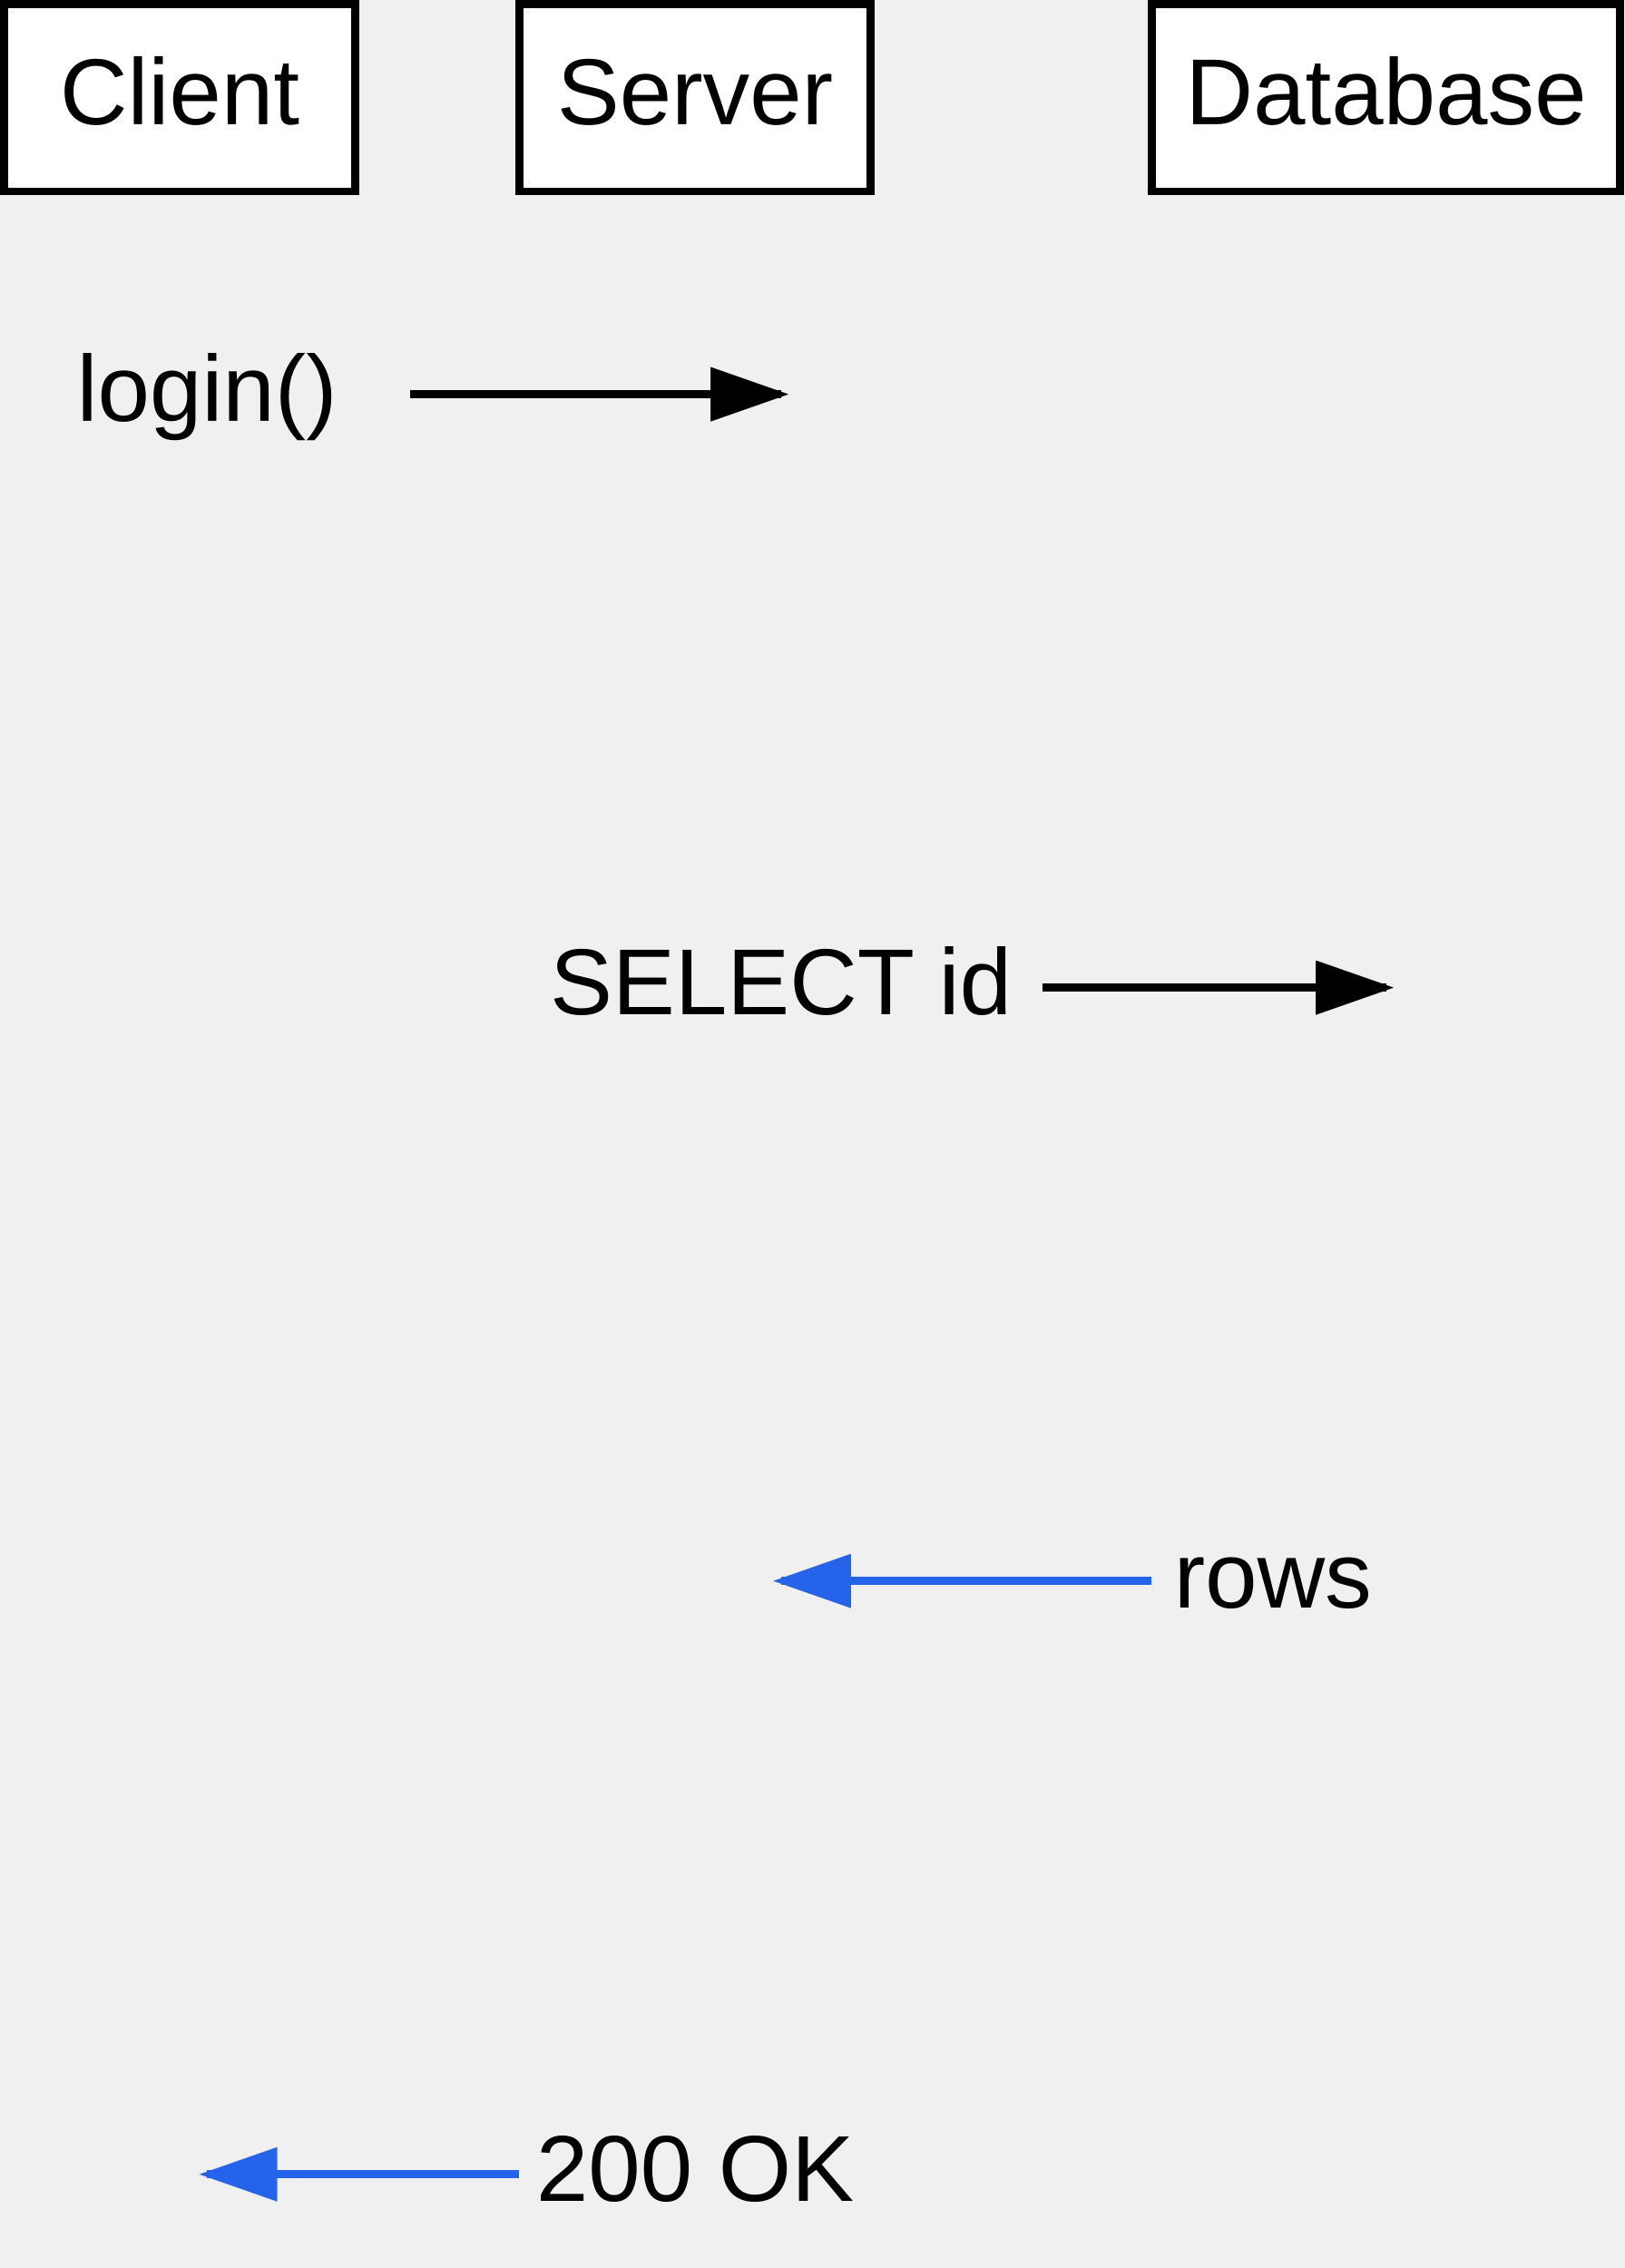
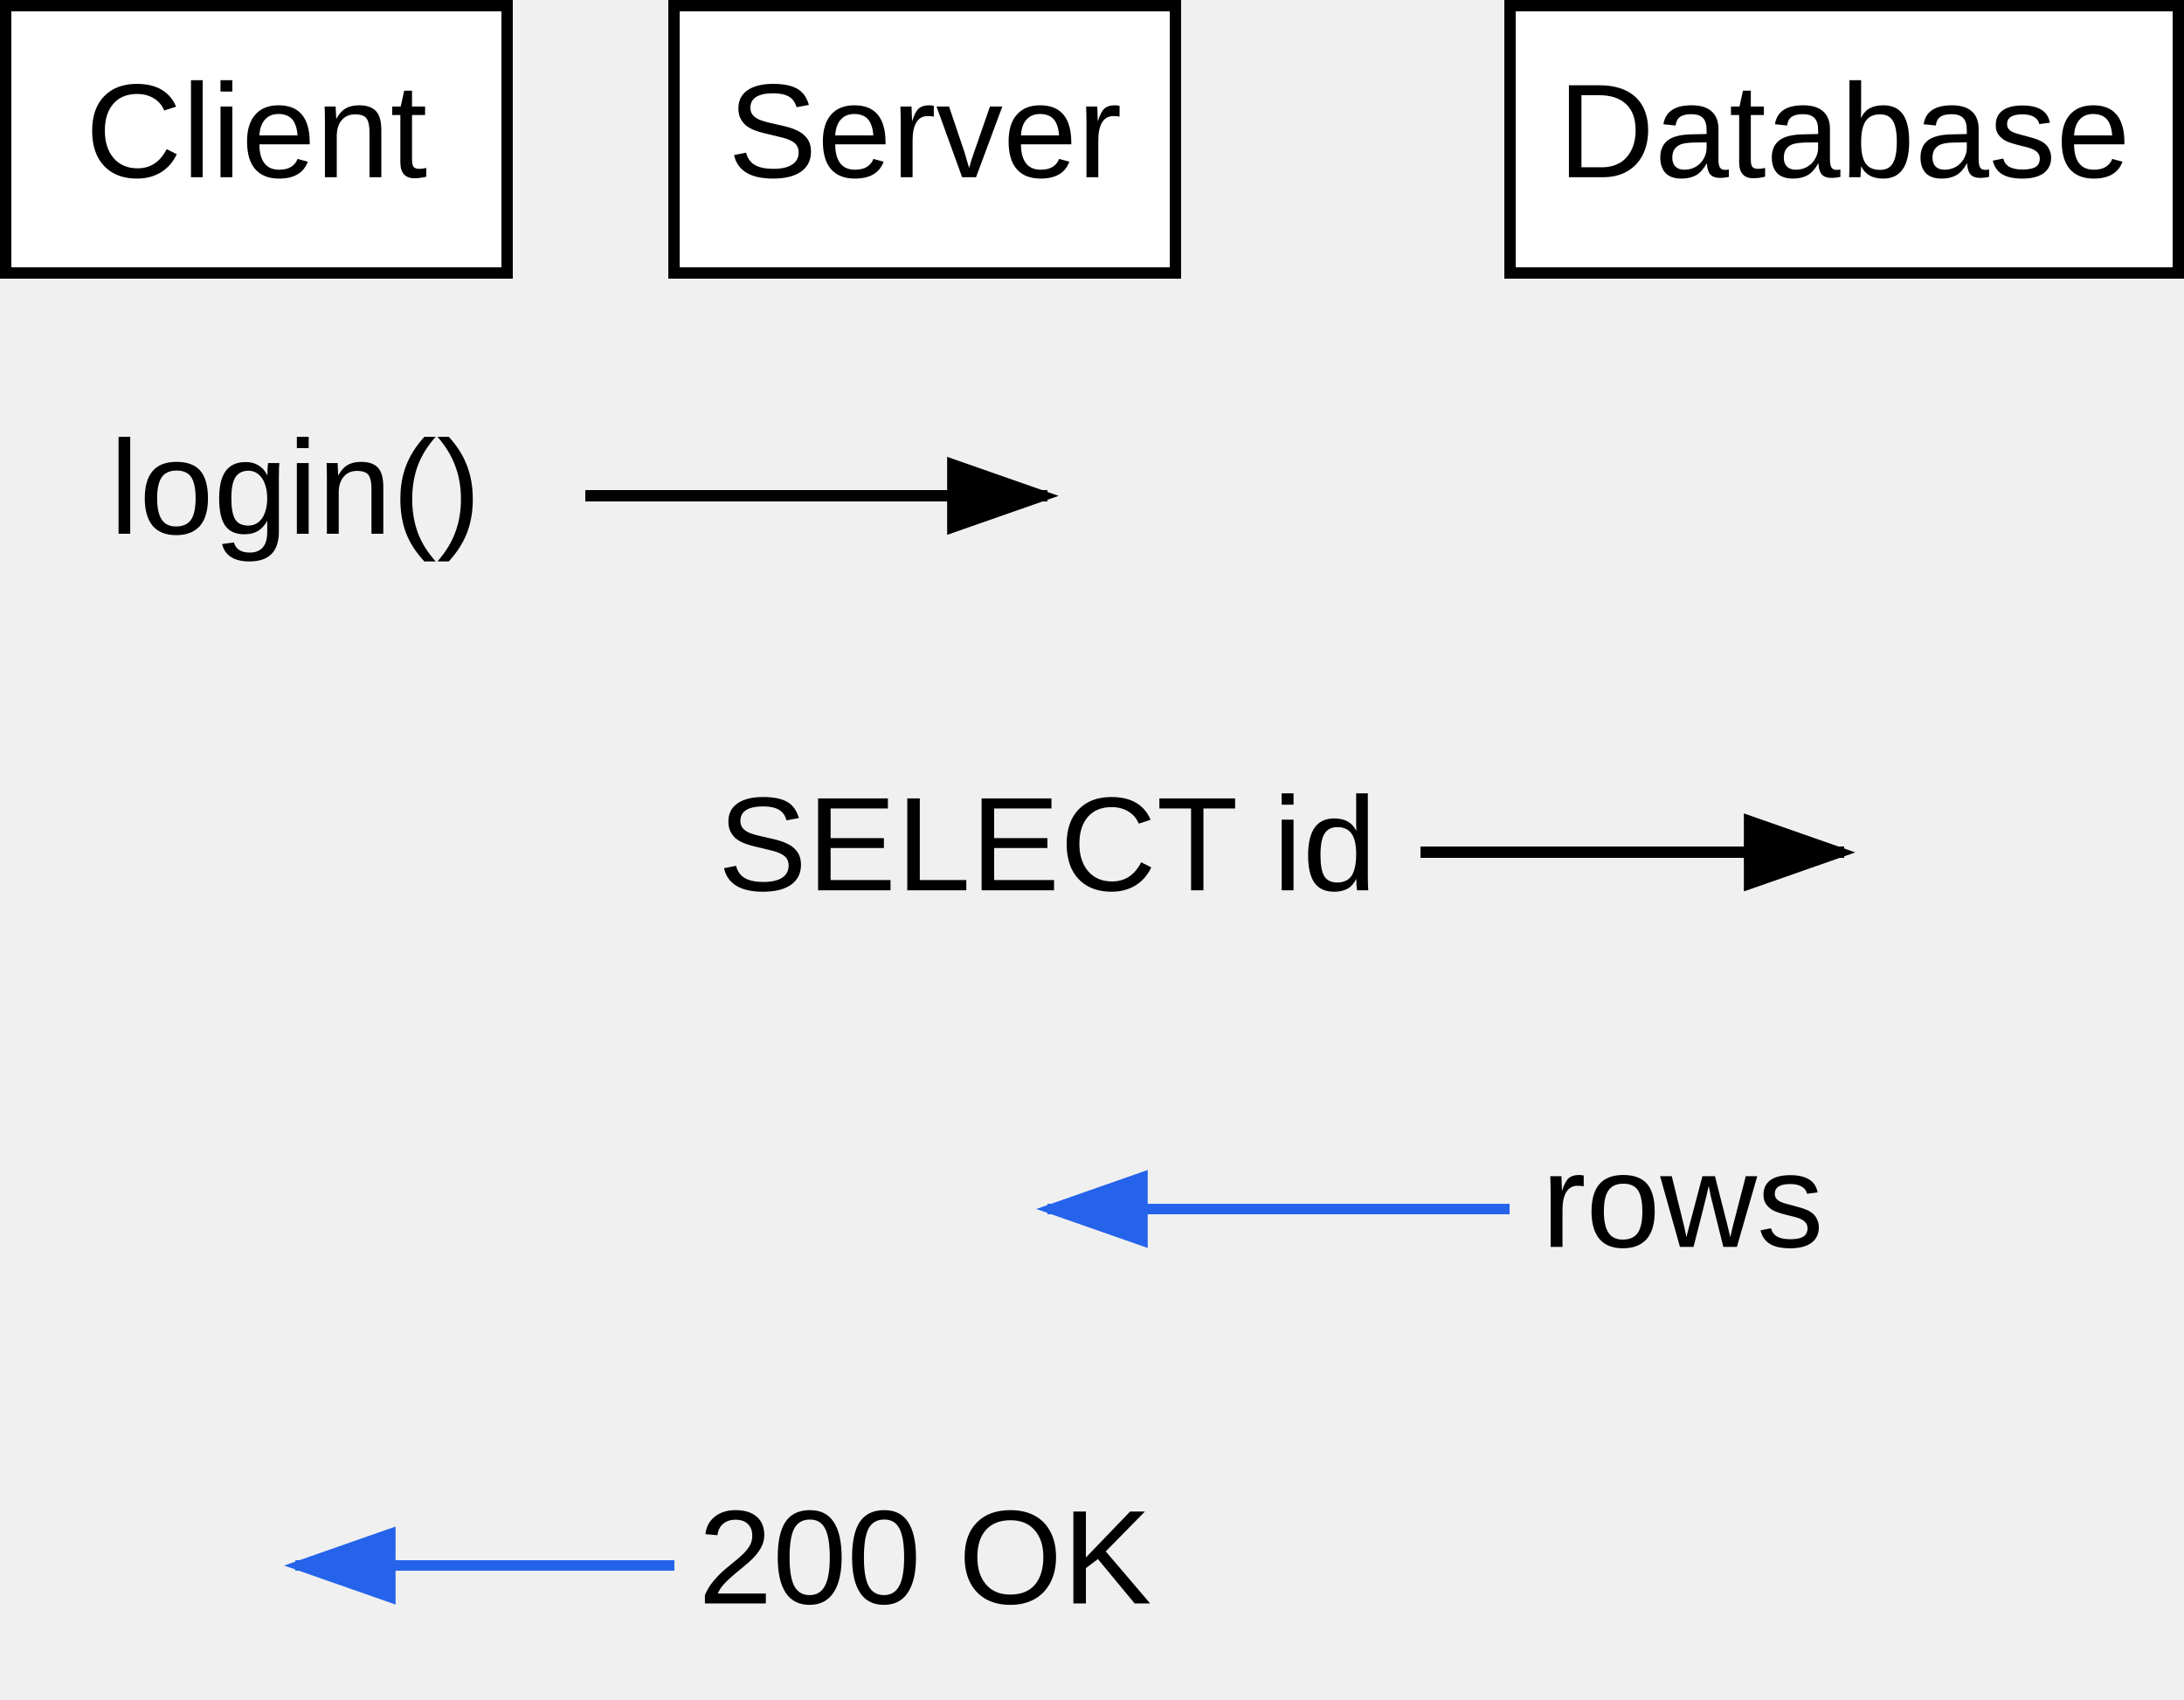
- <svg xmlns="http://www.w3.org/2000/svg" width="208" height="290.5" viewBox="-0.5 -0.5 208 290.5">
+ <svg xmlns="http://www.w3.org/2000/svg" width="196" height="152.5" viewBox="-0.5 -0.5 196 152.5">
  <defs>
    <marker id="arrowhead" markerWidth="10" markerHeight="7" refX="9" refY="3.5" orient="auto" markerUnits="strokeWidth">
      <polygon points="0 0, 10 3.5, 0 7" fill="black" />
    </marker>
    <marker id="arrowhead-2563eb" markerWidth="10" markerHeight="7" refX="9" refY="3.5" orient="auto" markerUnits="strokeWidth">
      <polygon points="0 0, 10 3.5, 0 7" fill="#2563eb" />
    </marker>
  </defs>
  <rect x="0" y="0" width="45" height="24" fill="white" stroke="black" stroke-width="1" shape-rendering="crispEdges" />
  <text x="22.5" y="12" text-anchor="middle" dominant-baseline="middle" font-family="Arial" font-size="12">Client</text>
-   <rect x="66" y="0" width="45" height="24" fill="white" stroke="black" stroke-width="1" shape-rendering="crispEdges" />
-   <text x="88.5" y="12" text-anchor="middle" dominant-baseline="middle" font-family="Arial" font-size="12">Server</text>
-   <rect x="147" y="0" width="60" height="24" fill="white" stroke="black" stroke-width="1" shape-rendering="crispEdges" />
-   <text x="177" y="12" text-anchor="middle" dominant-baseline="middle" font-family="Arial" font-size="12">Database</text>
-   <text x="26" y="50" text-anchor="middle" dominant-baseline="middle" font-family="Arial" font-size="12">login()</text>
-   <text x="99.5" y="126" text-anchor="middle" dominant-baseline="middle" font-family="Arial" font-size="12">SELECT id</text>
-   <text x="162.5" y="202" text-anchor="middle" dominant-baseline="middle" font-family="Arial" font-size="12">rows</text>
-   <text x="88.5" y="278" text-anchor="middle" dominant-baseline="middle" font-family="Arial" font-size="12">200 OK</text>
-   <line x1="52" y1="50" x2="99.5" y2="50" stroke="black" stroke-width="1" shape-rendering="crispEdges" marker-end="url(#arrowhead)" />
-   <line x1="133" y1="126" x2="177" y2="126" stroke="black" stroke-width="1" shape-rendering="crispEdges" marker-end="url(#arrowhead)" />
-   <line x1="147" y1="202" x2="99.5" y2="202" stroke="#2563eb" stroke-width="1" shape-rendering="crispEdges" marker-end="url(#arrowhead-2563eb)" />
-   <line x1="66" y1="278" x2="26" y2="278" stroke="#2563eb" stroke-width="1" shape-rendering="crispEdges" marker-end="url(#arrowhead-2563eb)" />
+   <rect x="60" y="0" width="45" height="24" fill="white" stroke="black" stroke-width="1" shape-rendering="crispEdges" />
+   <text x="82.5" y="12" text-anchor="middle" dominant-baseline="middle" font-family="Arial" font-size="12">Server</text>
+   <rect x="135" y="0" width="60" height="24" fill="white" stroke="black" stroke-width="1" shape-rendering="crispEdges" />
+   <text x="165" y="12" text-anchor="middle" dominant-baseline="middle" font-family="Arial" font-size="12">Database</text>
+   <text x="26" y="44" text-anchor="middle" dominant-baseline="middle" font-family="Arial" font-size="12">login()</text>
+   <text x="93.5" y="76" text-anchor="middle" dominant-baseline="middle" font-family="Arial" font-size="12">SELECT id</text>
+   <text x="150.5" y="108" text-anchor="middle" dominant-baseline="middle" font-family="Arial" font-size="12">rows</text>
+   <text x="82.5" y="140" text-anchor="middle" dominant-baseline="middle" font-family="Arial" font-size="12">200 OK</text>
+   <line x1="52" y1="44" x2="93.5" y2="44" stroke="black" stroke-width="1" shape-rendering="crispEdges" marker-end="url(#arrowhead)" />
+   <line x1="127" y1="76" x2="165" y2="76" stroke="black" stroke-width="1" shape-rendering="crispEdges" marker-end="url(#arrowhead)" />
+   <line x1="135" y1="108" x2="93.5" y2="108" stroke="#2563eb" stroke-width="1" shape-rendering="crispEdges" marker-end="url(#arrowhead-2563eb)" />
+   <line x1="60" y1="140" x2="26" y2="140" stroke="#2563eb" stroke-width="1" shape-rendering="crispEdges" marker-end="url(#arrowhead-2563eb)" />
</svg>
